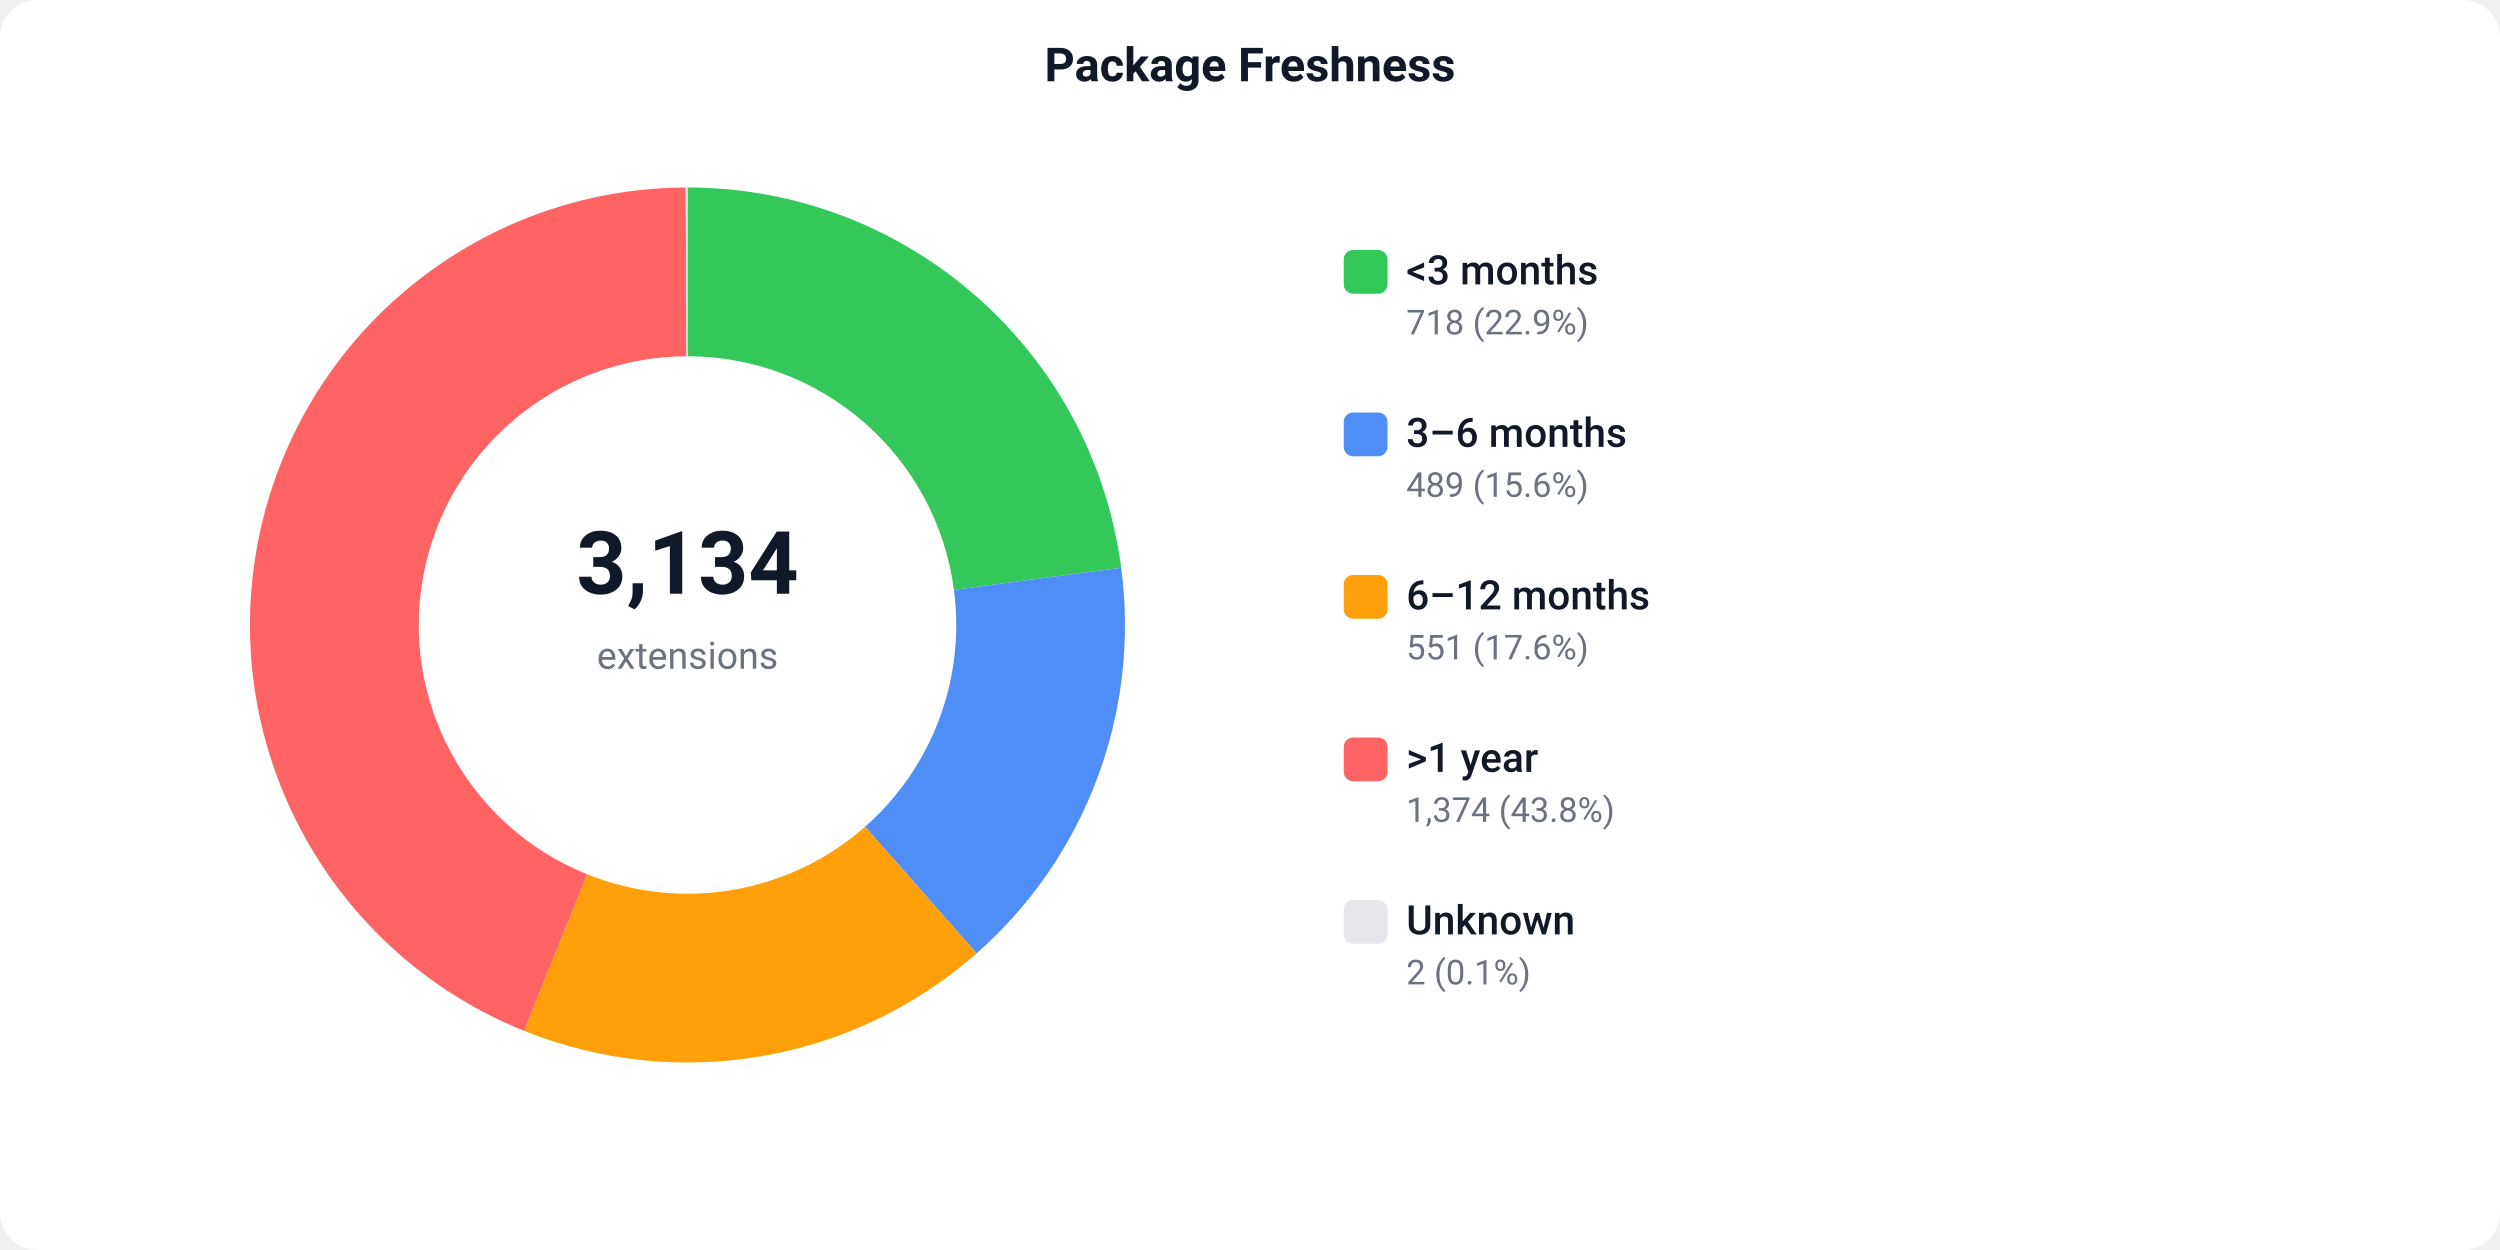
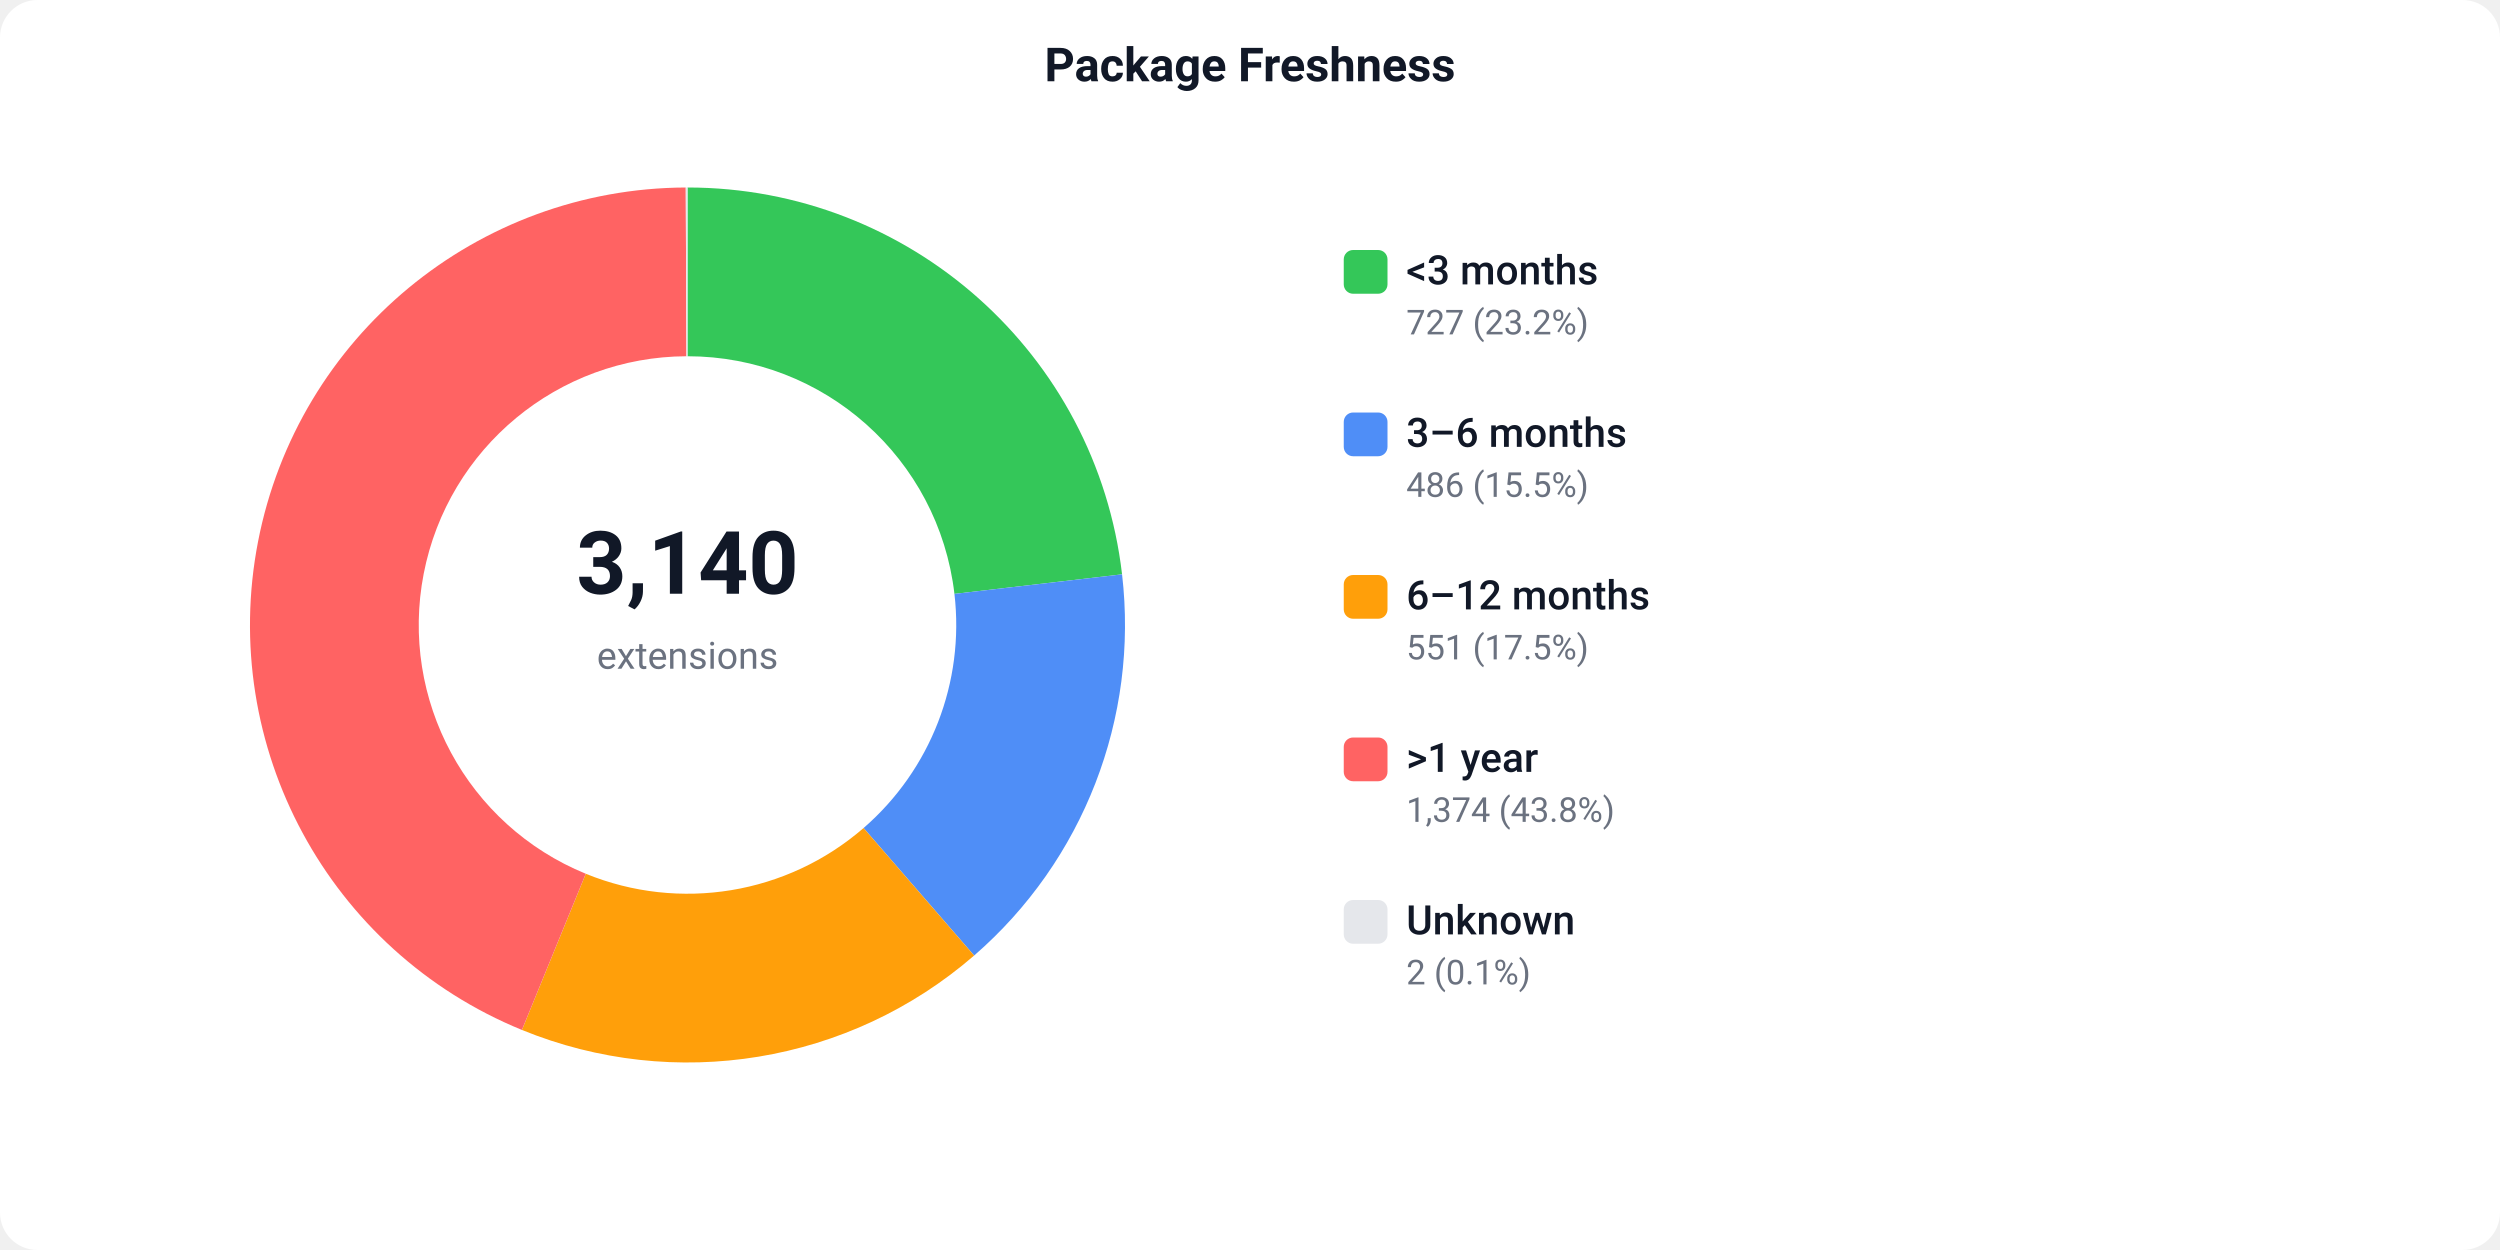
<svg xmlns="http://www.w3.org/2000/svg" width="800" height="400" viewBox="0 0 800 400">
  <defs>
    <style>text { font-family: -apple-system, BlinkMacSystemFont, 'Segoe UI', Roboto, sans-serif; }</style>
  </defs>
  <rect width="800" height="400" fill="#ffffff" rx="12" />
  <text x="400" y="26" text-anchor="middle" font-size="15" font-weight="600" fill="#111827">Package Freshness</text>
-   <path d="M 220.00 60.00 A 140 140 0 0 1 358.79 181.67 L 305.26 188.74 A 86 86 0 0 0 220.00 114.00 Z" fill="#34C759" />
-   <path d="M 358.79 181.67 A 140 140 0 0 1 312.50 305.09 L 276.82 264.56 A 86 86 0 0 0 305.26 188.74 Z" fill="#4F8EF7" />
-   <path d="M 312.50 305.09 A 140 140 0 0 1 167.69 329.86 L 187.87 279.77 A 86 86 0 0 0 276.82 264.56 Z" fill="#FF9F0A" />
-   <path d="M 167.69 329.86 A 140 140 0 0 1 219.44 60.00 L 219.66 114.00 A 86 86 0 0 0 187.87 279.77 Z" fill="#FF6363" />
+   <path d="M 220.00 60.00 A 140 140 0 0 1 359.06 183.79 L 305.42 190.04 A 86 86 0 0 0 220.00 114.00 Z" fill="#34C759" />
+   <path d="M 359.06 183.79 A 140 140 0 0 1 311.72 305.77 L 276.34 264.97 A 86 86 0 0 0 305.42 190.04 Z" fill="#4F8EF7" />
+   <path d="M 311.72 305.77 A 140 140 0 0 1 167.01 329.58 L 187.45 279.60 A 86 86 0 0 0 276.34 264.97 Z" fill="#FF9F0A" />
+   <path d="M 167.01 329.58 A 140 140 0 0 1 219.44 60.00 L 219.66 114.00 A 86 86 0 0 0 187.45 279.60 Z" fill="#FF6363" />
  <path d="M 219.44 60.00 A 140 140 0 0 1 220.00 60.00 L 220.00 114.00 A 86 86 0 0 0 219.66 114.00 Z" fill="#e5e7eb" />
-   <text x="220" y="190" text-anchor="middle" font-size="28" font-weight="700" fill="#111827">3,134</text>
+   <text x="220" y="190" text-anchor="middle" font-size="28" font-weight="700" fill="#111827">3,140</text>
  <text x="220" y="214" text-anchor="middle" font-size="12" fill="#6b7280">extensions</text>
  <rect x="430" y="80" width="14" height="14" fill="#34C759" rx="3" />
  <text x="450" y="91" font-size="13" font-weight="500" fill="#111827">&lt;3 months</text>
-   <text x="450" y="107" font-size="11" fill="#6b7280">718 (22.9%)</text>
+   <text x="450" y="107" font-size="11" fill="#6b7280">727 (23.2%)</text>
  <rect x="430" y="132" width="14" height="14" fill="#4F8EF7" rx="3" />
  <text x="450" y="143" font-size="13" font-weight="500" fill="#111827">3–6 months</text>
-   <text x="450" y="159" font-size="11" fill="#6b7280">489 (15.6%)</text>
+   <text x="450" y="159" font-size="11" fill="#6b7280">486 (15.5%)</text>
  <rect x="430" y="184" width="14" height="14" fill="#FF9F0A" rx="3" />
  <text x="450" y="195" font-size="13" font-weight="500" fill="#111827">6–12 months</text>
-   <text x="450" y="211" font-size="11" fill="#6b7280">551 (17.6%)</text>
+   <text x="450" y="211" font-size="11" fill="#6b7280">551 (17.5%)</text>
  <rect x="430" y="236" width="14" height="14" fill="#FF6363" rx="3" />
  <text x="450" y="247" font-size="13" font-weight="500" fill="#111827">&gt;1 year</text>
  <text x="450" y="263" font-size="11" fill="#6b7280">1,374 (43.8%)</text>
  <rect x="430" y="288" width="14" height="14" fill="#e5e7eb" rx="3" />
  <text x="450" y="299" font-size="13" font-weight="500" fill="#111827">Unknown</text>
  <text x="450" y="315" font-size="11" fill="#6b7280">2 (0.1%)</text>
</svg>
